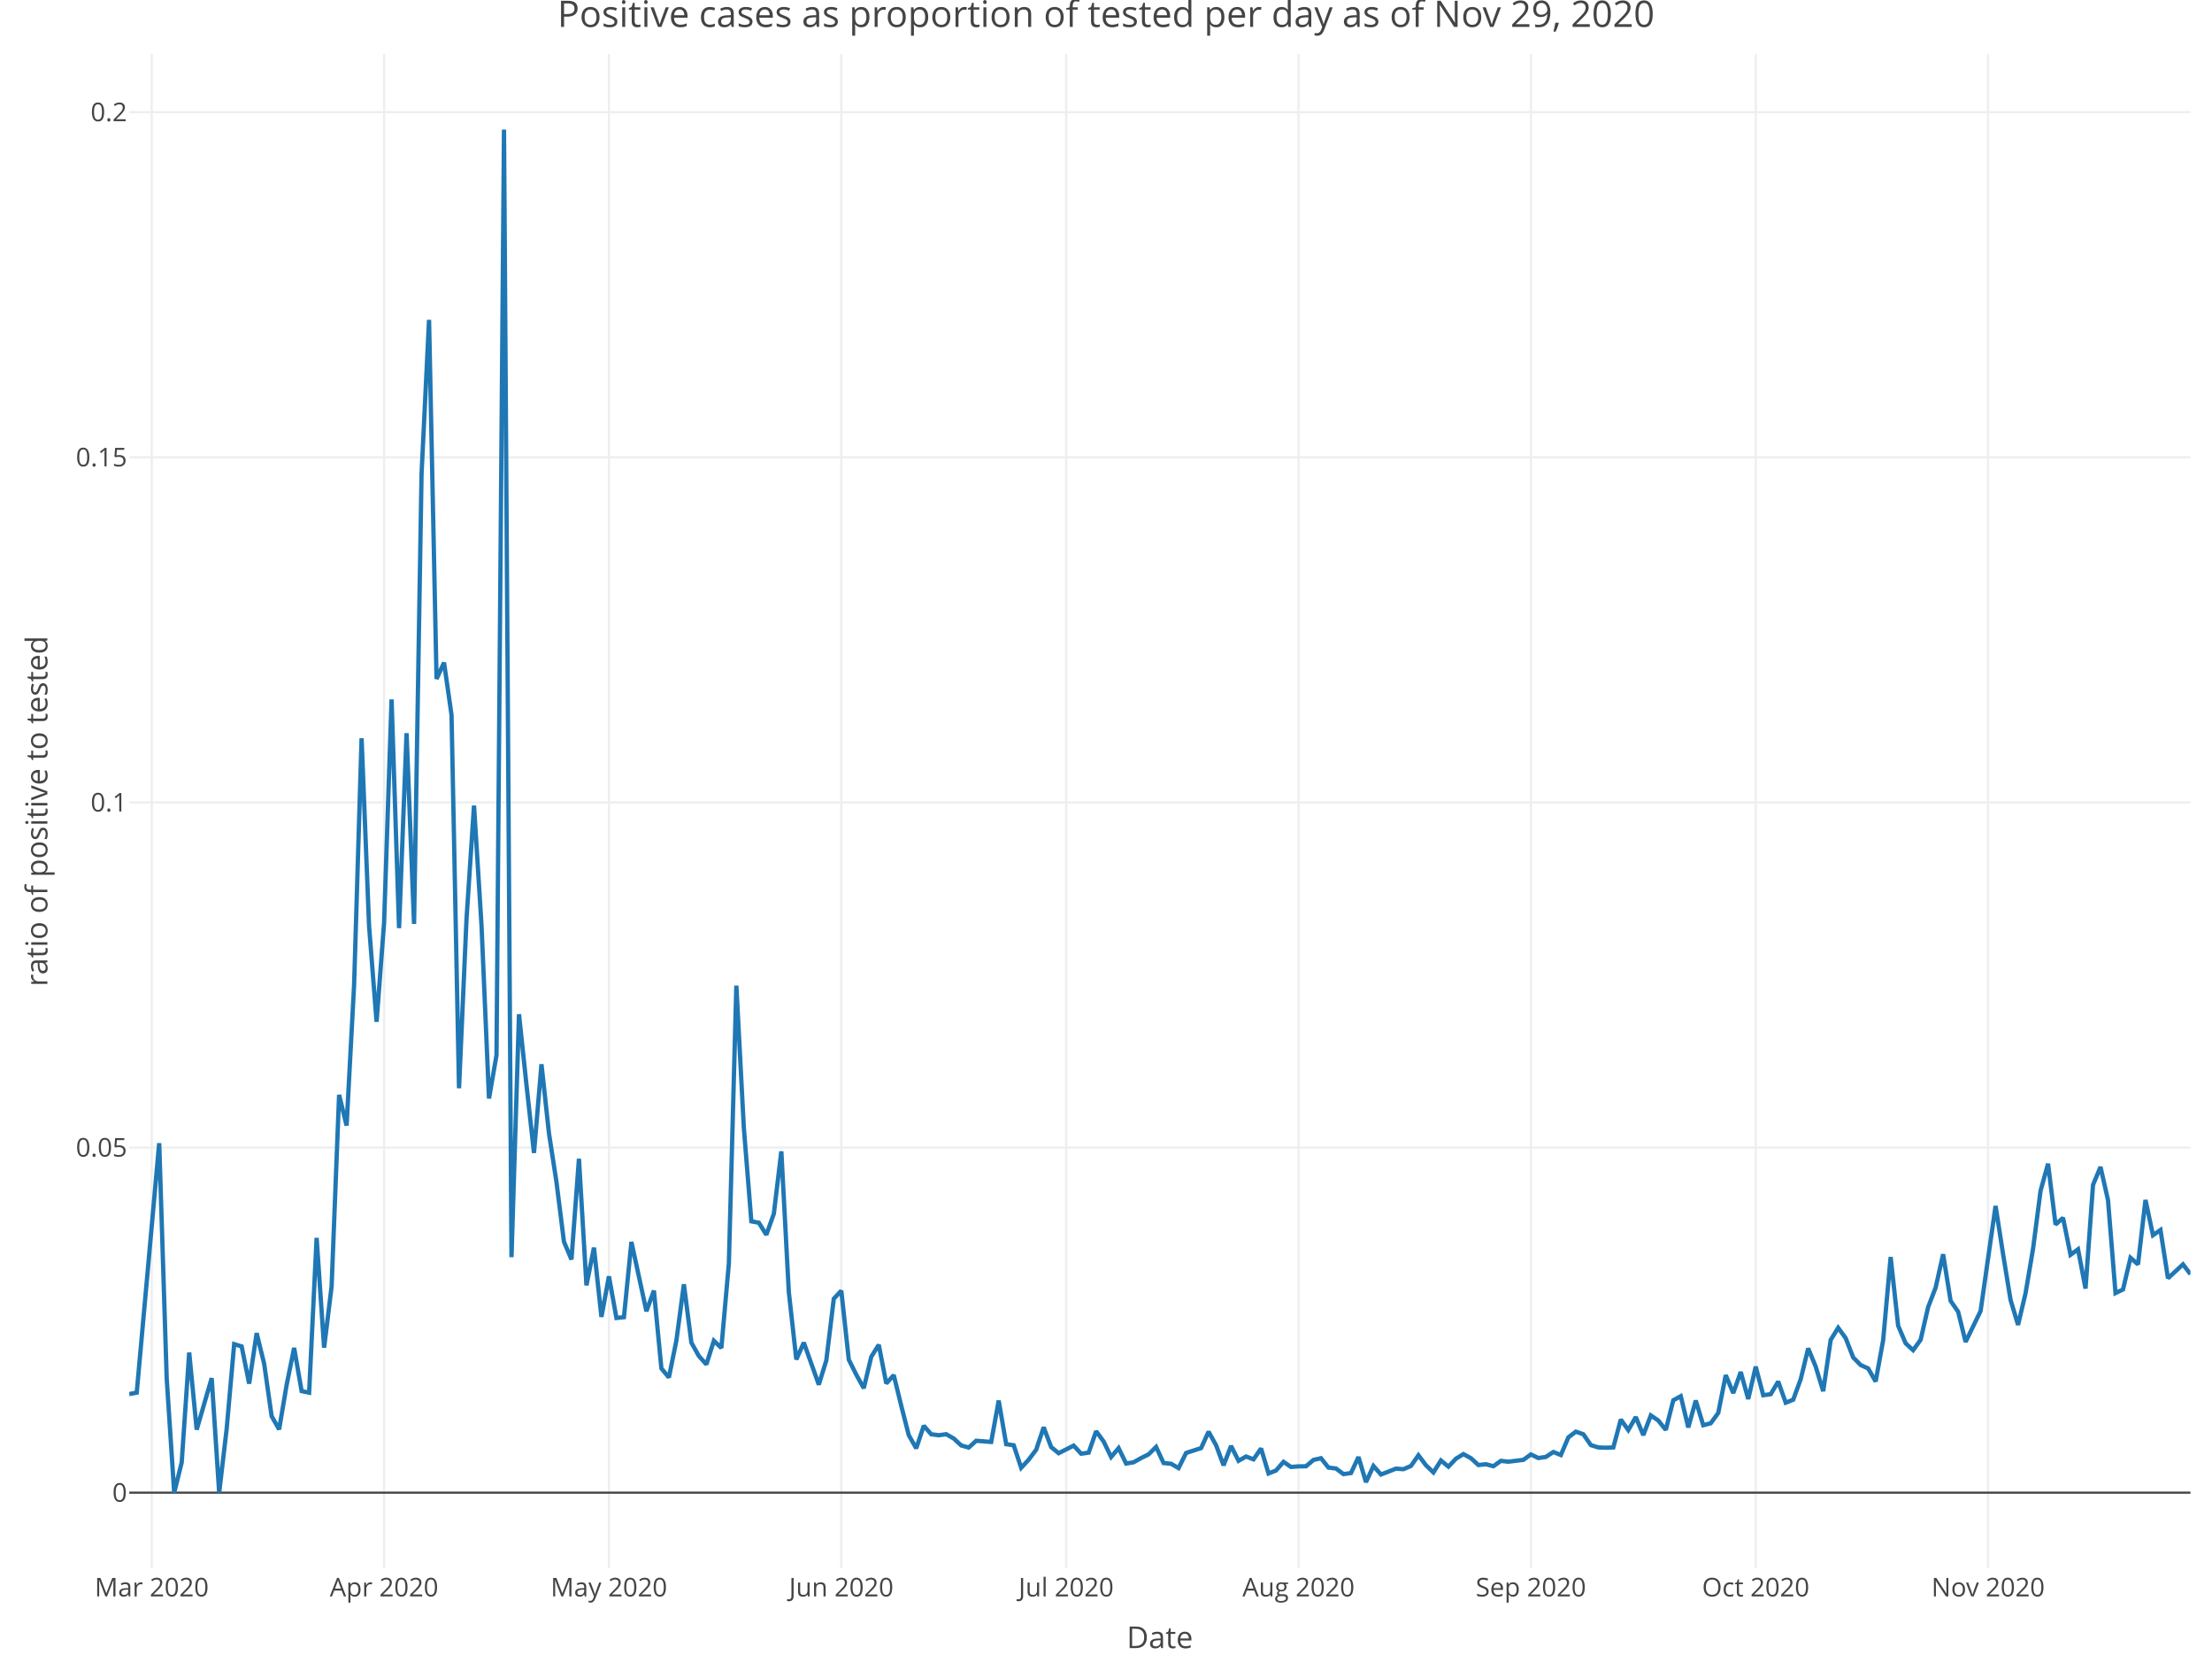
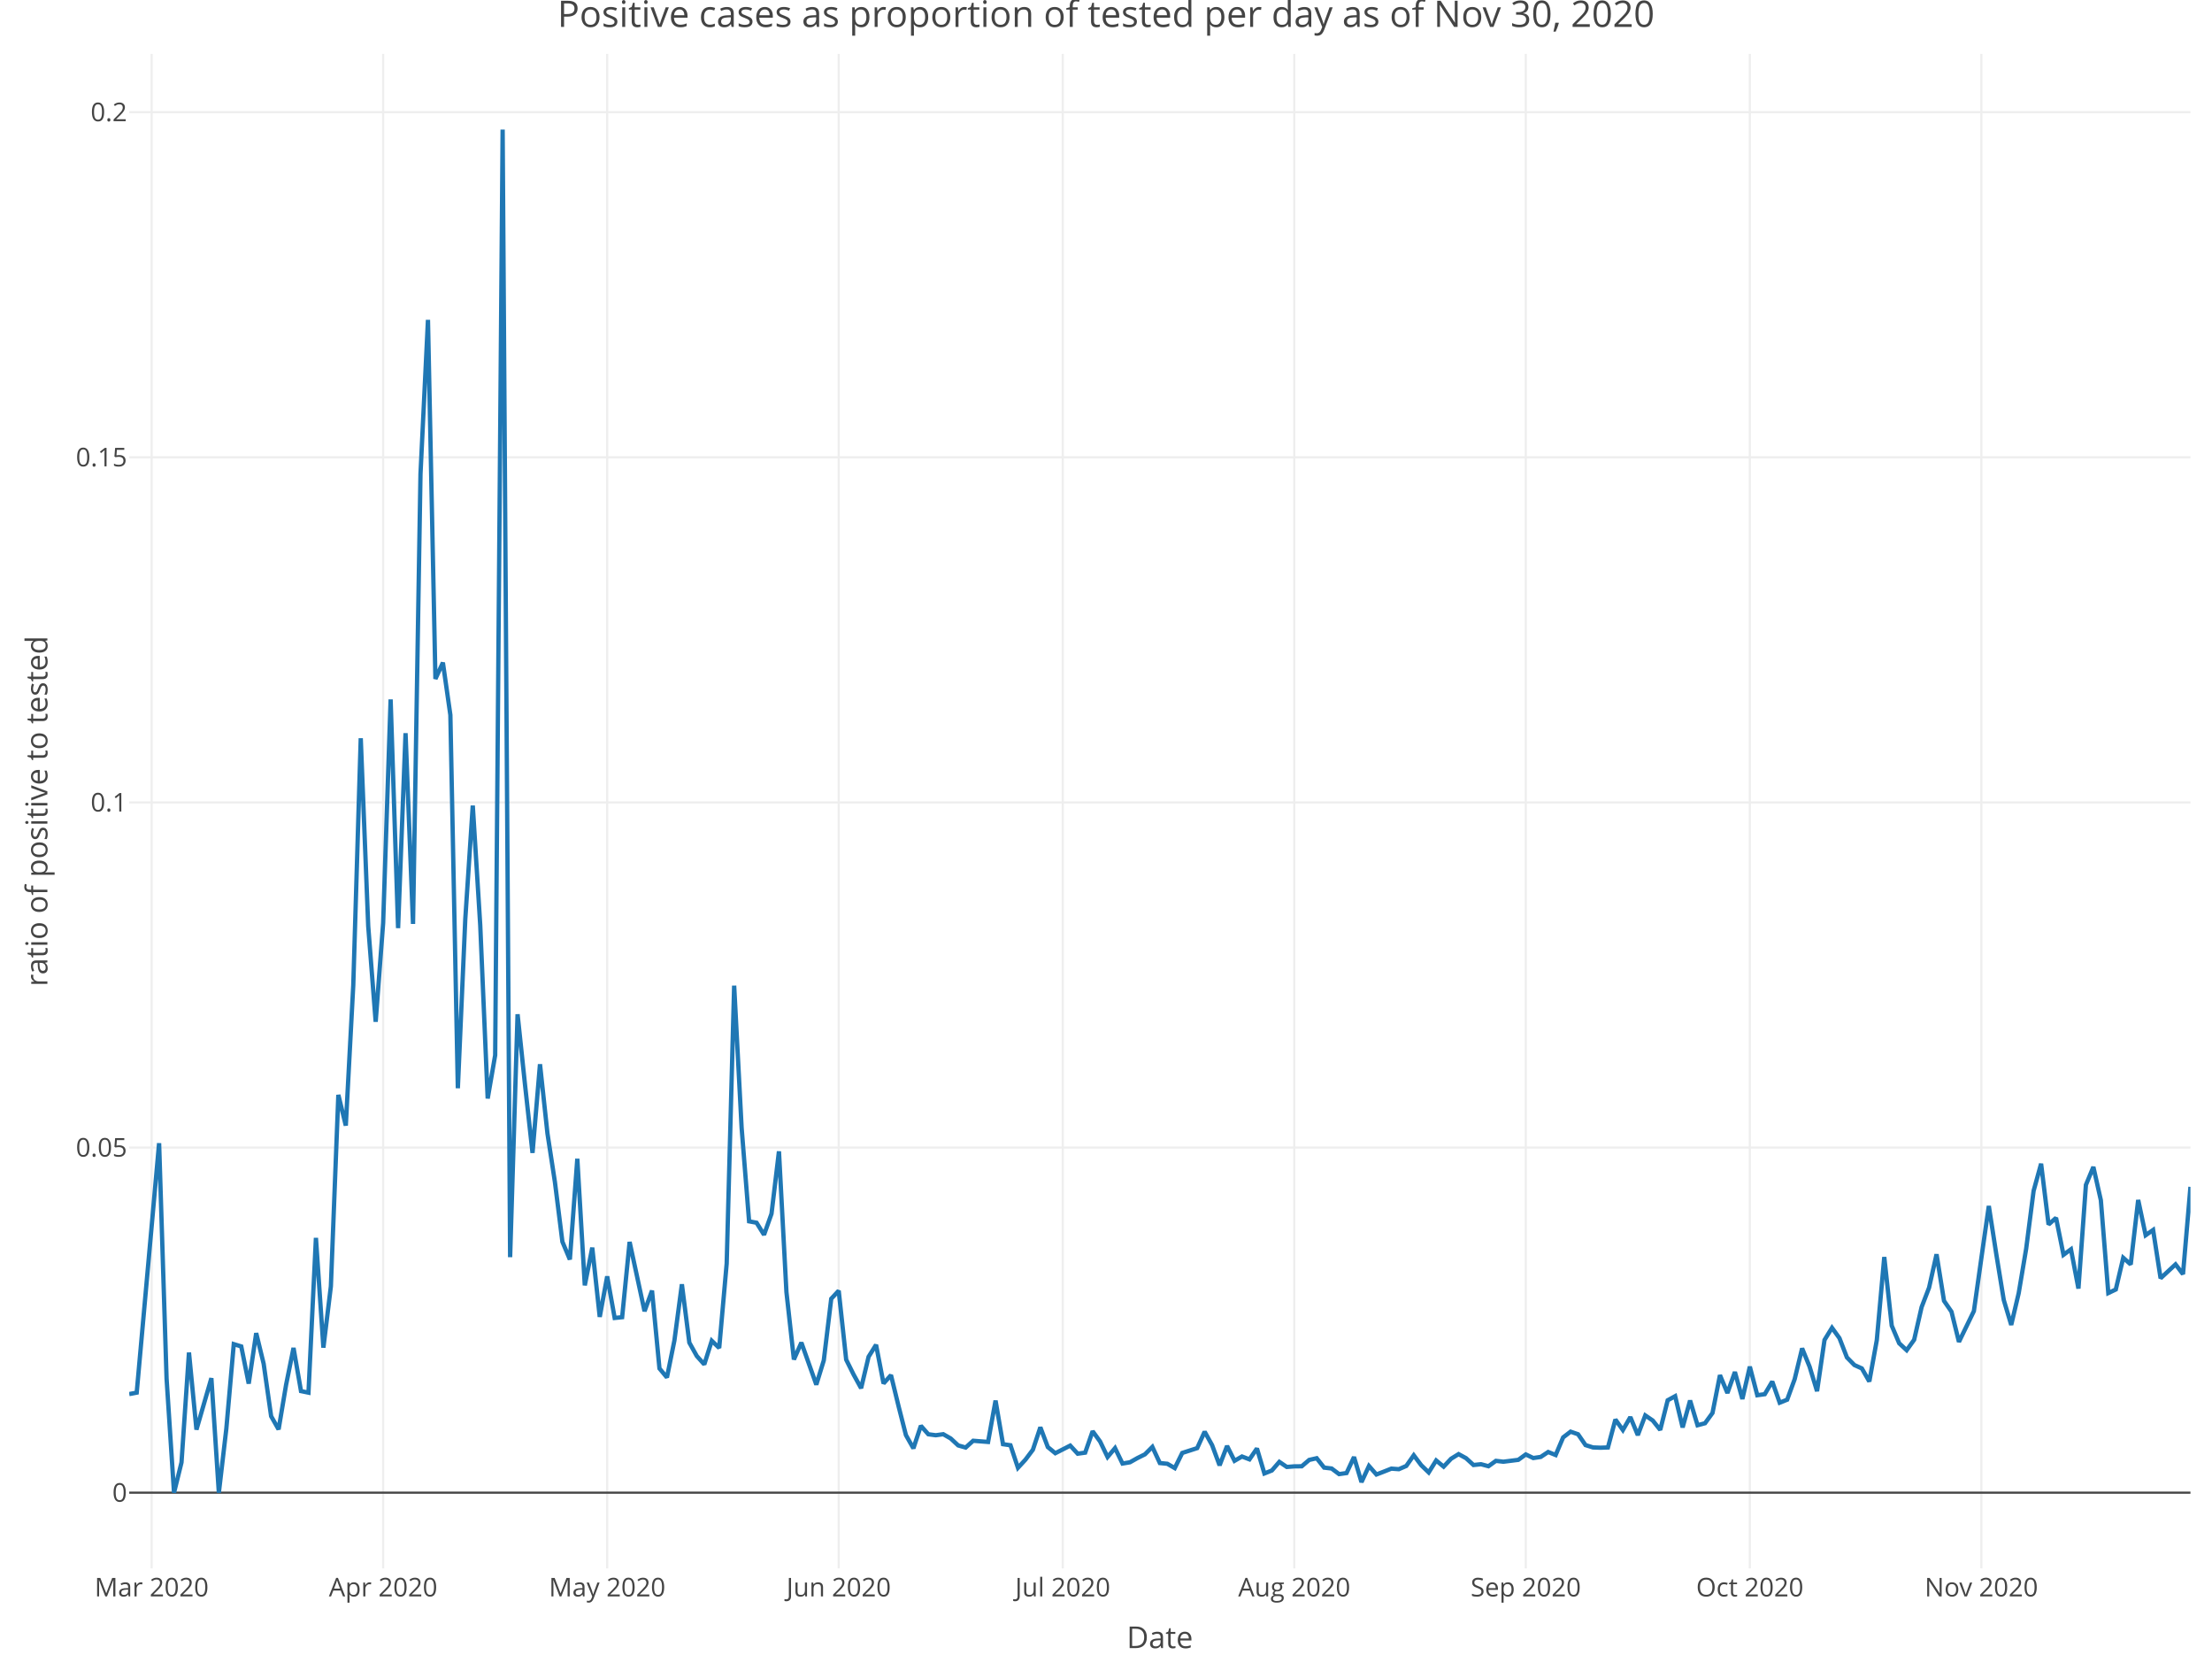
<svg xmlns="http://www.w3.org/2000/svg" class="main-svg" width="1027" height="768" style="" viewBox="0 0 1027 768">
  <rect x="0" y="0" width="1027" height="768" style="fill: rgb(255, 255, 255); fill-opacity: 1;" />
-   <defs id="defs-08ddc6">
+   <defs id="defs-c85502">
    <g class="clips">
-       <clipPath id="clip08ddc6xyplot" class="plotclip">
+       <clipPath id="clipc85502xyplot" class="plotclip">
        <rect width="957" height="703" />
      </clipPath>
-       <clipPath class="axesclip" id="clip08ddc6x">
+       <clipPath class="axesclip" id="clipc85502x">
        <rect x="60" y="0" width="957" height="768" />
      </clipPath>
-       <clipPath class="axesclip" id="clip08ddc6y">
+       <clipPath class="axesclip" id="clipc85502y">
        <rect x="0" y="25" width="1027" height="703" />
      </clipPath>
-       <clipPath class="axesclip" id="clip08ddc6xy">
+       <clipPath class="axesclip" id="clipc85502xy">
        <rect x="60" y="25" width="957" height="703" />
      </clipPath>
    </g>
    <g class="gradients" />
  </defs>
  <g class="bglayer" />
  <g class="layer-below">
    <g class="imagelayer" />
    <g class="shapelayer" />
  </g>
  <g class="cartesianlayer">
    <g class="subplot xy">
      <g class="layer-subplot">
        <g class="shapelayer" />
        <g class="imagelayer" />
      </g>
      <g class="gridlayer">
        <g class="x">
-           <path class="xgrid crisp" transform="translate(70.44,0)" d="M0,25v703" style="stroke: rgb(238, 238, 238); stroke-opacity: 1; stroke-width: 1px;" />
-           <path class="xgrid crisp" transform="translate(178.32,0)" d="M0,25v703" style="stroke: rgb(238, 238, 238); stroke-opacity: 1; stroke-width: 1px;" />
-           <path class="xgrid crisp" transform="translate(282.72,0)" d="M0,25v703" style="stroke: rgb(238, 238, 238); stroke-opacity: 1; stroke-width: 1px;" />
-           <path class="xgrid crisp" transform="translate(390.6,0)" d="M0,25v703" style="stroke: rgb(238, 238, 238); stroke-opacity: 1; stroke-width: 1px;" />
-           <path class="xgrid crisp" transform="translate(495,0)" d="M0,25v703" style="stroke: rgb(238, 238, 238); stroke-opacity: 1; stroke-width: 1px;" />
-           <path class="xgrid crisp" transform="translate(602.88,0)" d="M0,25v703" style="stroke: rgb(238, 238, 238); stroke-opacity: 1; stroke-width: 1px;" />
-           <path class="xgrid crisp" transform="translate(710.76,0)" d="M0,25v703" style="stroke: rgb(238, 238, 238); stroke-opacity: 1; stroke-width: 1px;" />
-           <path class="xgrid crisp" transform="translate(815.16,0)" d="M0,25v703" style="stroke: rgb(238, 238, 238); stroke-opacity: 1; stroke-width: 1px;" />
-           <path class="xgrid crisp" transform="translate(923.04,0)" d="M0,25v703" style="stroke: rgb(238, 238, 238); stroke-opacity: 1; stroke-width: 1px;" />
+           <path class="xgrid crisp" transform="translate(70.4,0)" d="M0,25v703" style="stroke: rgb(238, 238, 238); stroke-opacity: 1; stroke-width: 1px;" />
+           <path class="xgrid crisp" transform="translate(177.89,0)" d="M0,25v703" style="stroke: rgb(238, 238, 238); stroke-opacity: 1; stroke-width: 1px;" />
+           <path class="xgrid crisp" transform="translate(281.91,0)" d="M0,25v703" style="stroke: rgb(238, 238, 238); stroke-opacity: 1; stroke-width: 1px;" />
+           <path class="xgrid crisp" transform="translate(389.4,0)" d="M0,25v703" style="stroke: rgb(238, 238, 238); stroke-opacity: 1; stroke-width: 1px;" />
+           <path class="xgrid crisp" transform="translate(493.42,0)" d="M0,25v703" style="stroke: rgb(238, 238, 238); stroke-opacity: 1; stroke-width: 1px;" />
+           <path class="xgrid crisp" transform="translate(600.91,0)" d="M0,25v703" style="stroke: rgb(238, 238, 238); stroke-opacity: 1; stroke-width: 1px;" />
+           <path class="xgrid crisp" transform="translate(708.4,0)" d="M0,25v703" style="stroke: rgb(238, 238, 238); stroke-opacity: 1; stroke-width: 1px;" />
+           <path class="xgrid crisp" transform="translate(812.42,0)" d="M0,25v703" style="stroke: rgb(238, 238, 238); stroke-opacity: 1; stroke-width: 1px;" />
+           <path class="xgrid crisp" transform="translate(919.91,0)" d="M0,25v703" style="stroke: rgb(238, 238, 238); stroke-opacity: 1; stroke-width: 1px;" />
        </g>
        <g class="y">
          <path class="ygrid crisp" transform="translate(0,532.65)" d="M60,0h957" style="stroke: rgb(238, 238, 238); stroke-opacity: 1; stroke-width: 1px;" />
          <path class="ygrid crisp" transform="translate(0,372.46)" d="M60,0h957" style="stroke: rgb(238, 238, 238); stroke-opacity: 1; stroke-width: 1px;" />
          <path class="ygrid crisp" transform="translate(0,212.26)" d="M60,0h957" style="stroke: rgb(238, 238, 238); stroke-opacity: 1; stroke-width: 1px;" />
          <path class="ygrid crisp" transform="translate(0,52.06)" d="M60,0h957" style="stroke: rgb(238, 238, 238); stroke-opacity: 1; stroke-width: 1px;" />
        </g>
      </g>
      <g class="zerolinelayer">
        <path class="yzl zl crisp" transform="translate(0,692.85)" d="M60,0h957" style="stroke: rgb(68, 68, 68); stroke-opacity: 1; stroke-width: 1px;" />
      </g>
      <path class="xlines-below" />
      <path class="ylines-below" />
      <g class="overlines-below" />
      <g class="xaxislayer-below" />
      <g class="yaxislayer-below" />
      <g class="overaxes-below" />
-       <g class="plot" transform="translate(60, 25)" clip-path="url('#clip08ddc6xyplot')">
+       <g class="plot" transform="translate(60, 25)" clip-path="url('#clipc85502xyplot')">
        <g class="scatterlayer mlayer">
-           <g class="trace scatter traceb6bd7a" style="stroke-miterlimit: 2; opacity: 1;">
+           <g class="trace scatter tracee9e646" style="stroke-miterlimit: 2; opacity: 1;">
            <g class="fills" />
            <g class="errorbars" />
            <g class="lines">
-               <path class="js-line" d="M0,622.08L3.48,621.42L13.92,505.63L17.4,614.89L20.88,667.85L24.36,653.8L27.84,602.8L31.32,638.59L38.28,614.7L41.76,667.85L45.24,638.18L48.72,598.9L52.2,599.97L55.68,617.23L59.16,593.79L62.64,608L66.12,632.36L69.6,638.47L73.08,617.81L76.56,600.66L80.04,620.7L83.52,621.42L87,549.58L90.48,600.54L93.96,572.07L97.44,483.2L100.92,497.46L104.4,432.27L107.88,317.67L111.36,404.9L114.84,449.29L118.32,403.44L121.8,299.64L125.28,405.8L128.76,315.31L132.24,403.85L135.72,194.99L139.2,123.47L142.68,290.13L146.16,282.57L149.64,306.88L153.12,480.13L156.6,401.54L160.08,348.91L163.56,404.5L167.04,484.89L170.52,464.79L174,35.15L177.48,558.54L180.96,445.78L184.44,478.64L187.92,510.14L191.4,468.98L194.88,501.07L198.36,523.68L201.84,551.37L205.32,559.61L208.8,512.85L212.28,571.63L215.76,554.1L219.24,586.26L222.72,567.44L226.2,586.75L229.68,586.4L233.16,551.47L240.12,583.63L243.6,574.06L247.08,610.19L250.56,614.38L254.04,597.21L257.52,571.12L261,598.21L264.48,604.43L267.96,608.32L271.44,597.34L274.92,600.68L278.4,561.46L281.88,432.5L285.36,498.58L288.84,541.9L292.32,542.55L295.8,548.15L299.28,538.38L302.76,509.42L306.24,574.73L309.72,606.03L313.2,598.19L320.16,617.71L323.64,606.46L327.12,577.83L330.6,574.11L334.08,606.1L337.56,613.07L341.04,619.36L344.52,604.76L348,599.22L351.48,617.15L354.96,613.3L358.44,627.52L361.92,641.13L365.4,647.27L368.88,636.81L372.36,640.74L375.84,641.19L379.32,640.71L382.8,642.7L386.28,645.92L389.76,646.9L393.24,643.75L400.2,644.3L403.68,625.1L407.16,645.35L410.64,645.84L414.12,656.3L417.6,652.54L421.08,647.93L424.56,637.5L428.04,646.68L431.52,649.53L438.48,646L441.96,649.76L445.44,649.27L448.92,639.33L452.4,644.1L455.88,651.29L459.36,647.16L462.84,654.33L466.32,653.74L469.8,651.78L473.28,650.06L476.76,646.61L480.24,654.1L483.72,654.43L487.2,656.44L490.68,649.41L497.64,647.17L501.12,639.54L504.6,645.81L508.08,655.16L511.56,646.16L515.04,653.06L518.52,651.06L522,652.39L525.48,647.33L528.96,658.93L532.44,657.55L535.92,653.55L539.4,655.91L542.88,655.64L546.36,655.6L549.84,652.64L553.32,651.86L556.8,656.22L560.28,656.63L563.76,659.23L567.24,658.74L570.72,651.31L574.2,662.95L577.68,655.46L581.16,659.41L584.64,658.07L588.12,656.69L591.6,656.95L595.08,655.44L598.56,650.49L602.04,655.11L605.52,658.45L609,652.9L612.48,655.77L615.96,652.09L619.44,649.95L622.92,651.84L626.4,655.01L629.88,654.64L633.36,655.57L636.84,653.08L640.32,653.48L647.28,652.61L650.76,650.1L654.24,651.77L657.72,651.26L661.2,648.97L664.68,650.37L668.16,642.19L671.64,639.53L675.12,640.73L678.6,645.77L682.08,646.85L685.56,646.98L689.04,646.86L692.52,633.9L696,638.78L699.48,632.76L702.96,641.13L706.44,631.99L709.92,634.36L713.4,638.71L716.88,624.97L720.36,623.07L723.84,637.56L727.32,625.07L730.8,636.55L734.28,635.62L737.76,630.84L741.24,613.3L744.72,621.6L748.2,611.84L751.68,624.37L755.16,609.35L758.64,622.62L762.12,622.13L765.6,616.26L769.08,626.08L772.56,624.69L776.04,615.19L779.52,600.87L783,609.34L786.48,620.74L789.96,596.96L793.44,591.32L796.92,596.12L800.4,605.07L803.88,608.61L807.36,610.18L810.84,616.24L814.32,597.06L817.8,558.47L821.28,590.32L824.76,598.51L828.24,601.72L831.72,596.88L835.2,581.74L838.68,572.69L842.16,557.19L845.64,578.81L849.12,583.84L852.6,597.85L859.56,583.55L863.04,559.02L866.52,534.77L870,557.15L873.48,578.42L876.96,589.98L880.44,575.25L883.92,554.62L887.4,527.74L890.88,515.16L894.36,543.38L897.84,540.29L901.32,557.44L904.8,554.88L908.28,573.11L911.76,525L915.24,516.66L918.72,532.08L922.2,575.19L925.68,573.54L929.16,558.83L932.64,561.9L936.12,531.98L939.6,548.35L943.08,545.91L946.56,568.32L953.52,561.88L957,566.43" style="vector-effect: non-scaling-stroke; fill: none; stroke: rgb(31, 119, 180); stroke-opacity: 1; stroke-width: 2px; opacity: 1;" />
+               <path class="js-line" d="M0,622.08L3.47,621.42L13.87,505.63L17.34,614.89L20.8,667.85L24.27,653.8L27.74,602.8L31.21,638.59L38.14,614.7L41.61,667.85L45.08,638.18L48.54,598.9L52.01,599.97L55.48,617.23L58.95,593.79L62.41,608L65.88,632.36L69.35,638.47L72.82,617.81L76.28,600.66L79.75,620.7L83.22,621.42L86.68,549.58L90.15,600.54L93.62,572.07L97.09,483.2L100.55,497.46L104.02,432.27L107.49,317.67L110.96,404.9L114.42,449.29L117.89,403.44L121.36,299.64L124.83,405.8L128.29,315.31L131.76,403.85L135.23,194.99L138.7,123.47L142.16,290.13L145.63,282.57L149.1,306.88L152.57,480.13L156.03,401.54L159.5,348.91L162.97,404.5L166.43,484.89L169.9,464.79L173.37,35.15L176.84,558.54L180.3,445.78L183.77,478.64L187.24,510.14L190.71,468.98L194.17,501.07L197.64,523.68L201.11,551.37L204.58,559.61L208.04,512.85L211.51,571.63L214.98,554.1L218.45,586.26L221.91,567.44L225.38,586.75L228.85,586.4L232.32,551.47L239.25,583.63L242.72,574.06L246.18,610.19L249.65,614.38L253.12,597.21L256.59,571.12L260.05,598.21L263.52,604.43L266.99,608.32L270.46,597.34L273.92,600.68L277.39,561.46L280.86,432.5L284.33,498.58L287.79,541.9L291.26,542.55L294.73,548.15L298.2,538.38L301.66,509.42L305.13,574.73L308.6,606.03L312.07,598.19L319,617.71L322.47,606.46L325.93,577.83L329.4,574.11L332.87,606.1L336.34,613.07L339.8,619.36L343.27,604.76L346.74,599.22L350.21,617.15L353.67,613.3L357.14,627.52L360.61,641.13L364.08,647.27L367.54,636.81L371.01,640.74L374.48,641.19L377.95,640.71L381.41,642.7L384.88,645.92L388.35,646.9L391.82,643.75L398.75,644.3L402.22,625.1L405.68,645.35L409.15,645.84L412.62,656.3L416.09,652.54L419.55,647.93L423.02,637.5L426.49,646.68L429.96,649.53L436.89,646L440.36,649.76L443.83,649.27L447.29,639.33L450.76,644.1L454.23,651.29L457.7,647.16L461.16,654.33L464.63,653.74L468.1,651.78L471.57,650.06L475.03,646.61L478.5,654.1L481.97,654.43L485.43,656.44L488.9,649.41L495.84,647.17L499.3,639.54L502.77,645.81L506.24,655.16L509.71,646.16L513.17,653.06L516.64,651.06L520.11,652.39L523.58,647.33L527.04,658.93L530.51,657.55L533.98,653.55L537.45,655.91L540.91,655.64L544.38,655.6L547.85,652.64L551.32,651.86L554.78,656.22L558.25,656.63L561.72,659.23L565.18,658.74L568.65,651.31L572.12,662.95L575.59,655.46L579.05,659.41L582.52,658.07L585.99,656.69L589.46,656.95L592.92,655.44L596.39,650.49L599.86,655.11L603.33,658.45L606.79,652.9L610.26,655.77L613.73,652.09L617.2,649.95L620.66,651.84L624.13,655.01L627.6,654.64L631.07,655.57L634.53,653.08L638,653.48L644.93,652.61L648.4,650.1L651.87,651.77L655.34,651.26L658.8,648.97L662.27,650.37L665.74,642.19L669.21,639.53L672.67,640.73L676.14,645.77L679.61,646.85L683.08,646.98L686.54,646.86L690.01,633.9L693.48,638.78L696.95,632.76L700.41,641.13L703.88,631.99L707.35,634.36L710.82,638.71L714.28,624.97L717.75,623.07L721.22,637.56L724.68,625.07L728.15,636.55L731.62,635.62L735.09,630.84L738.55,613.3L742.02,621.6L745.49,611.84L748.96,624.37L752.42,609.35L755.89,622.62L759.36,622.13L762.83,616.26L766.29,626.08L769.76,624.69L773.23,615.19L776.7,600.87L780.16,609.34L783.63,620.74L787.1,596.96L790.57,591.32L794.03,596.12L797.5,605.07L800.97,608.61L804.43,610.18L807.9,616.24L811.37,597.06L814.84,558.47L818.3,590.32L821.77,598.51L825.24,601.72L828.71,596.88L832.17,581.74L835.64,572.69L839.11,557.19L842.58,578.81L846.04,583.84L849.51,597.85L856.45,583.55L859.91,559.02L863.38,534.77L866.85,557.15L870.32,578.42L873.78,589.98L877.25,575.25L880.72,554.62L884.18,527.74L887.65,515.16L891.12,543.38L894.59,540.29L898.05,557.44L901.52,554.88L904.99,573.11L908.46,525L911.92,516.66L915.39,532.08L918.86,575.19L922.33,573.54L925.79,558.83L929.26,561.9L932.73,531.98L936.2,548.35L939.66,545.91L943.13,568.32L950.07,561.88L953.53,566.43L957,525.89" style="vector-effect: non-scaling-stroke; fill: none; stroke: rgb(31, 119, 180); stroke-opacity: 1; stroke-width: 2px; opacity: 1;" />
            </g>
            <g class="points" />
            <g class="text" />
          </g>
        </g>
      </g>
      <g class="overplot" />
      <path class="xlines-above crisp" d="M0,0" style="fill: none;" />
      <path class="ylines-above crisp" d="M0,0" style="fill: none;" />
      <g class="overlines-above" />
      <g class="xaxislayer-above">
        <g class="xtick">
-           <text text-anchor="middle" x="0" y="741" transform="translate(70.44,0)" style="font-family: 'Open Sans', verdana, arial, sans-serif; font-size: 12px; fill: rgb(68, 68, 68); fill-opacity: 1; white-space: pre;">Mar 2020</text>
+           <text text-anchor="middle" x="0" y="741" transform="translate(70.4,0)" style="font-family: 'Open Sans', verdana, arial, sans-serif; font-size: 12px; fill: rgb(68, 68, 68); fill-opacity: 1; white-space: pre;">Mar 2020</text>
        </g>
        <g class="xtick">
-           <text text-anchor="middle" x="0" y="741" transform="translate(178.32,0)" style="font-family: 'Open Sans', verdana, arial, sans-serif; font-size: 12px; fill: rgb(68, 68, 68); fill-opacity: 1; white-space: pre;">Apr 2020</text>
+           <text text-anchor="middle" x="0" y="741" transform="translate(177.89,0)" style="font-family: 'Open Sans', verdana, arial, sans-serif; font-size: 12px; fill: rgb(68, 68, 68); fill-opacity: 1; white-space: pre;">Apr 2020</text>
        </g>
        <g class="xtick">
-           <text text-anchor="middle" x="0" y="741" transform="translate(282.72,0)" style="font-family: 'Open Sans', verdana, arial, sans-serif; font-size: 12px; fill: rgb(68, 68, 68); fill-opacity: 1; white-space: pre;">May 2020</text>
+           <text text-anchor="middle" x="0" y="741" transform="translate(281.91,0)" style="font-family: 'Open Sans', verdana, arial, sans-serif; font-size: 12px; fill: rgb(68, 68, 68); fill-opacity: 1; white-space: pre;">May 2020</text>
        </g>
        <g class="xtick">
-           <text text-anchor="middle" x="0" y="741" transform="translate(390.6,0)" style="font-family: 'Open Sans', verdana, arial, sans-serif; font-size: 12px; fill: rgb(68, 68, 68); fill-opacity: 1; white-space: pre;">Jun 2020</text>
+           <text text-anchor="middle" x="0" y="741" transform="translate(389.4,0)" style="font-family: 'Open Sans', verdana, arial, sans-serif; font-size: 12px; fill: rgb(68, 68, 68); fill-opacity: 1; white-space: pre;">Jun 2020</text>
        </g>
        <g class="xtick">
-           <text text-anchor="middle" x="0" y="741" transform="translate(495,0)" style="font-family: 'Open Sans', verdana, arial, sans-serif; font-size: 12px; fill: rgb(68, 68, 68); fill-opacity: 1; white-space: pre;">Jul 2020</text>
+           <text text-anchor="middle" x="0" y="741" transform="translate(493.42,0)" style="font-family: 'Open Sans', verdana, arial, sans-serif; font-size: 12px; fill: rgb(68, 68, 68); fill-opacity: 1; white-space: pre;">Jul 2020</text>
        </g>
        <g class="xtick">
-           <text text-anchor="middle" x="0" y="741" transform="translate(602.88,0)" style="font-family: 'Open Sans', verdana, arial, sans-serif; font-size: 12px; fill: rgb(68, 68, 68); fill-opacity: 1; white-space: pre;">Aug 2020</text>
+           <text text-anchor="middle" x="0" y="741" transform="translate(600.91,0)" style="font-family: 'Open Sans', verdana, arial, sans-serif; font-size: 12px; fill: rgb(68, 68, 68); fill-opacity: 1; white-space: pre;">Aug 2020</text>
        </g>
        <g class="xtick">
-           <text text-anchor="middle" x="0" y="741" transform="translate(710.76,0)" style="font-family: 'Open Sans', verdana, arial, sans-serif; font-size: 12px; fill: rgb(68, 68, 68); fill-opacity: 1; white-space: pre;">Sep 2020</text>
+           <text text-anchor="middle" x="0" y="741" transform="translate(708.4,0)" style="font-family: 'Open Sans', verdana, arial, sans-serif; font-size: 12px; fill: rgb(68, 68, 68); fill-opacity: 1; white-space: pre;">Sep 2020</text>
        </g>
        <g class="xtick">
-           <text text-anchor="middle" x="0" y="741" transform="translate(815.16,0)" style="font-family: 'Open Sans', verdana, arial, sans-serif; font-size: 12px; fill: rgb(68, 68, 68); fill-opacity: 1; white-space: pre;">Oct 2020</text>
+           <text text-anchor="middle" x="0" y="741" transform="translate(812.42,0)" style="font-family: 'Open Sans', verdana, arial, sans-serif; font-size: 12px; fill: rgb(68, 68, 68); fill-opacity: 1; white-space: pre;">Oct 2020</text>
        </g>
        <g class="xtick">
-           <text text-anchor="middle" x="0" y="741" transform="translate(923.04,0)" style="font-family: 'Open Sans', verdana, arial, sans-serif; font-size: 12px; fill: rgb(68, 68, 68); fill-opacity: 1; white-space: pre;">Nov 2020</text>
+           <text text-anchor="middle" x="0" y="741" transform="translate(919.91,0)" style="font-family: 'Open Sans', verdana, arial, sans-serif; font-size: 12px; fill: rgb(68, 68, 68); fill-opacity: 1; white-space: pre;">Nov 2020</text>
        </g>
      </g>
      <g class="yaxislayer-above">
        <g class="ytick">
          <text text-anchor="end" x="59" y="4.2" transform="translate(0,692.85)" style="font-family: 'Open Sans', verdana, arial, sans-serif; font-size: 12px; fill: rgb(68, 68, 68); fill-opacity: 1; white-space: pre;">0</text>
        </g>
        <g class="ytick">
          <text text-anchor="end" x="59" y="4.2" transform="translate(0,532.65)" style="font-family: 'Open Sans', verdana, arial, sans-serif; font-size: 12px; fill: rgb(68, 68, 68); fill-opacity: 1; white-space: pre;">0.05</text>
        </g>
        <g class="ytick">
          <text text-anchor="end" x="59" y="4.2" transform="translate(0,372.46)" style="font-family: 'Open Sans', verdana, arial, sans-serif; font-size: 12px; fill: rgb(68, 68, 68); fill-opacity: 1; white-space: pre;">0.1</text>
        </g>
        <g class="ytick">
          <text text-anchor="end" x="59" y="4.2" transform="translate(0,212.26)" style="font-family: 'Open Sans', verdana, arial, sans-serif; font-size: 12px; fill: rgb(68, 68, 68); fill-opacity: 1; white-space: pre;">0.15</text>
        </g>
        <g class="ytick">
          <text text-anchor="end" x="59" y="4.2" transform="translate(0,52.06)" style="font-family: 'Open Sans', verdana, arial, sans-serif; font-size: 12px; fill: rgb(68, 68, 68); fill-opacity: 1; white-space: pre;">0.2</text>
        </g>
      </g>
      <g class="overaxes-above" />
    </g>
  </g>
  <g class="polarlayer" />
  <g class="ternarylayer" />
  <g class="geolayer" />
  <g class="funnelarealayer" />
  <g class="pielayer" />
  <g class="treemaplayer" />
  <g class="sunburstlayer" />
  <g class="glimages" />
-   <defs id="topdefs-08ddc6">
+   <defs id="topdefs-c85502">
    <g class="clips" />
  </defs>
  <g class="layer-above">
    <g class="imagelayer" />
    <g class="shapelayer" />
  </g>
  <g class="infolayer">
    <g class="g-gtitle">
-       <text class="gtitle" x="513.5" y="12.5" text-anchor="middle" dy="0em" style="font-family: 'Open Sans', verdana, arial, sans-serif; font-size: 17px; fill: rgb(68, 68, 68); opacity: 1; font-weight: normal; white-space: pre;">Positive cases as proportion of tested per day as of Nov 29, 2020</text>
+       <text class="gtitle" x="513.5" y="12.5" text-anchor="middle" dy="0em" style="font-family: 'Open Sans', verdana, arial, sans-serif; font-size: 17px; fill: rgb(68, 68, 68); opacity: 1; font-weight: normal; white-space: pre;">Positive cases as proportion of tested per day as of Nov 30, 2020</text>
    </g>
    <g class="g-xtitle" transform="translate(0,-15)">
      <text class="xtitle" x="538.5" y="780" text-anchor="middle" style="font-family: 'Open Sans', verdana, arial, sans-serif; font-size: 14px; fill: rgb(68, 68, 68); opacity: 1; font-weight: normal; white-space: pre;">Date</text>
    </g>
    <g class="g-ytitle">
      <text class="ytitle" transform="rotate(-90,22,376.5)" x="22" y="376.5" text-anchor="middle" style="font-family: 'Open Sans', verdana, arial, sans-serif; font-size: 14px; fill: rgb(68, 68, 68); opacity: 1; font-weight: normal; white-space: pre;">ratio of positive to tested</text>
    </g>
  </g>
</svg>
